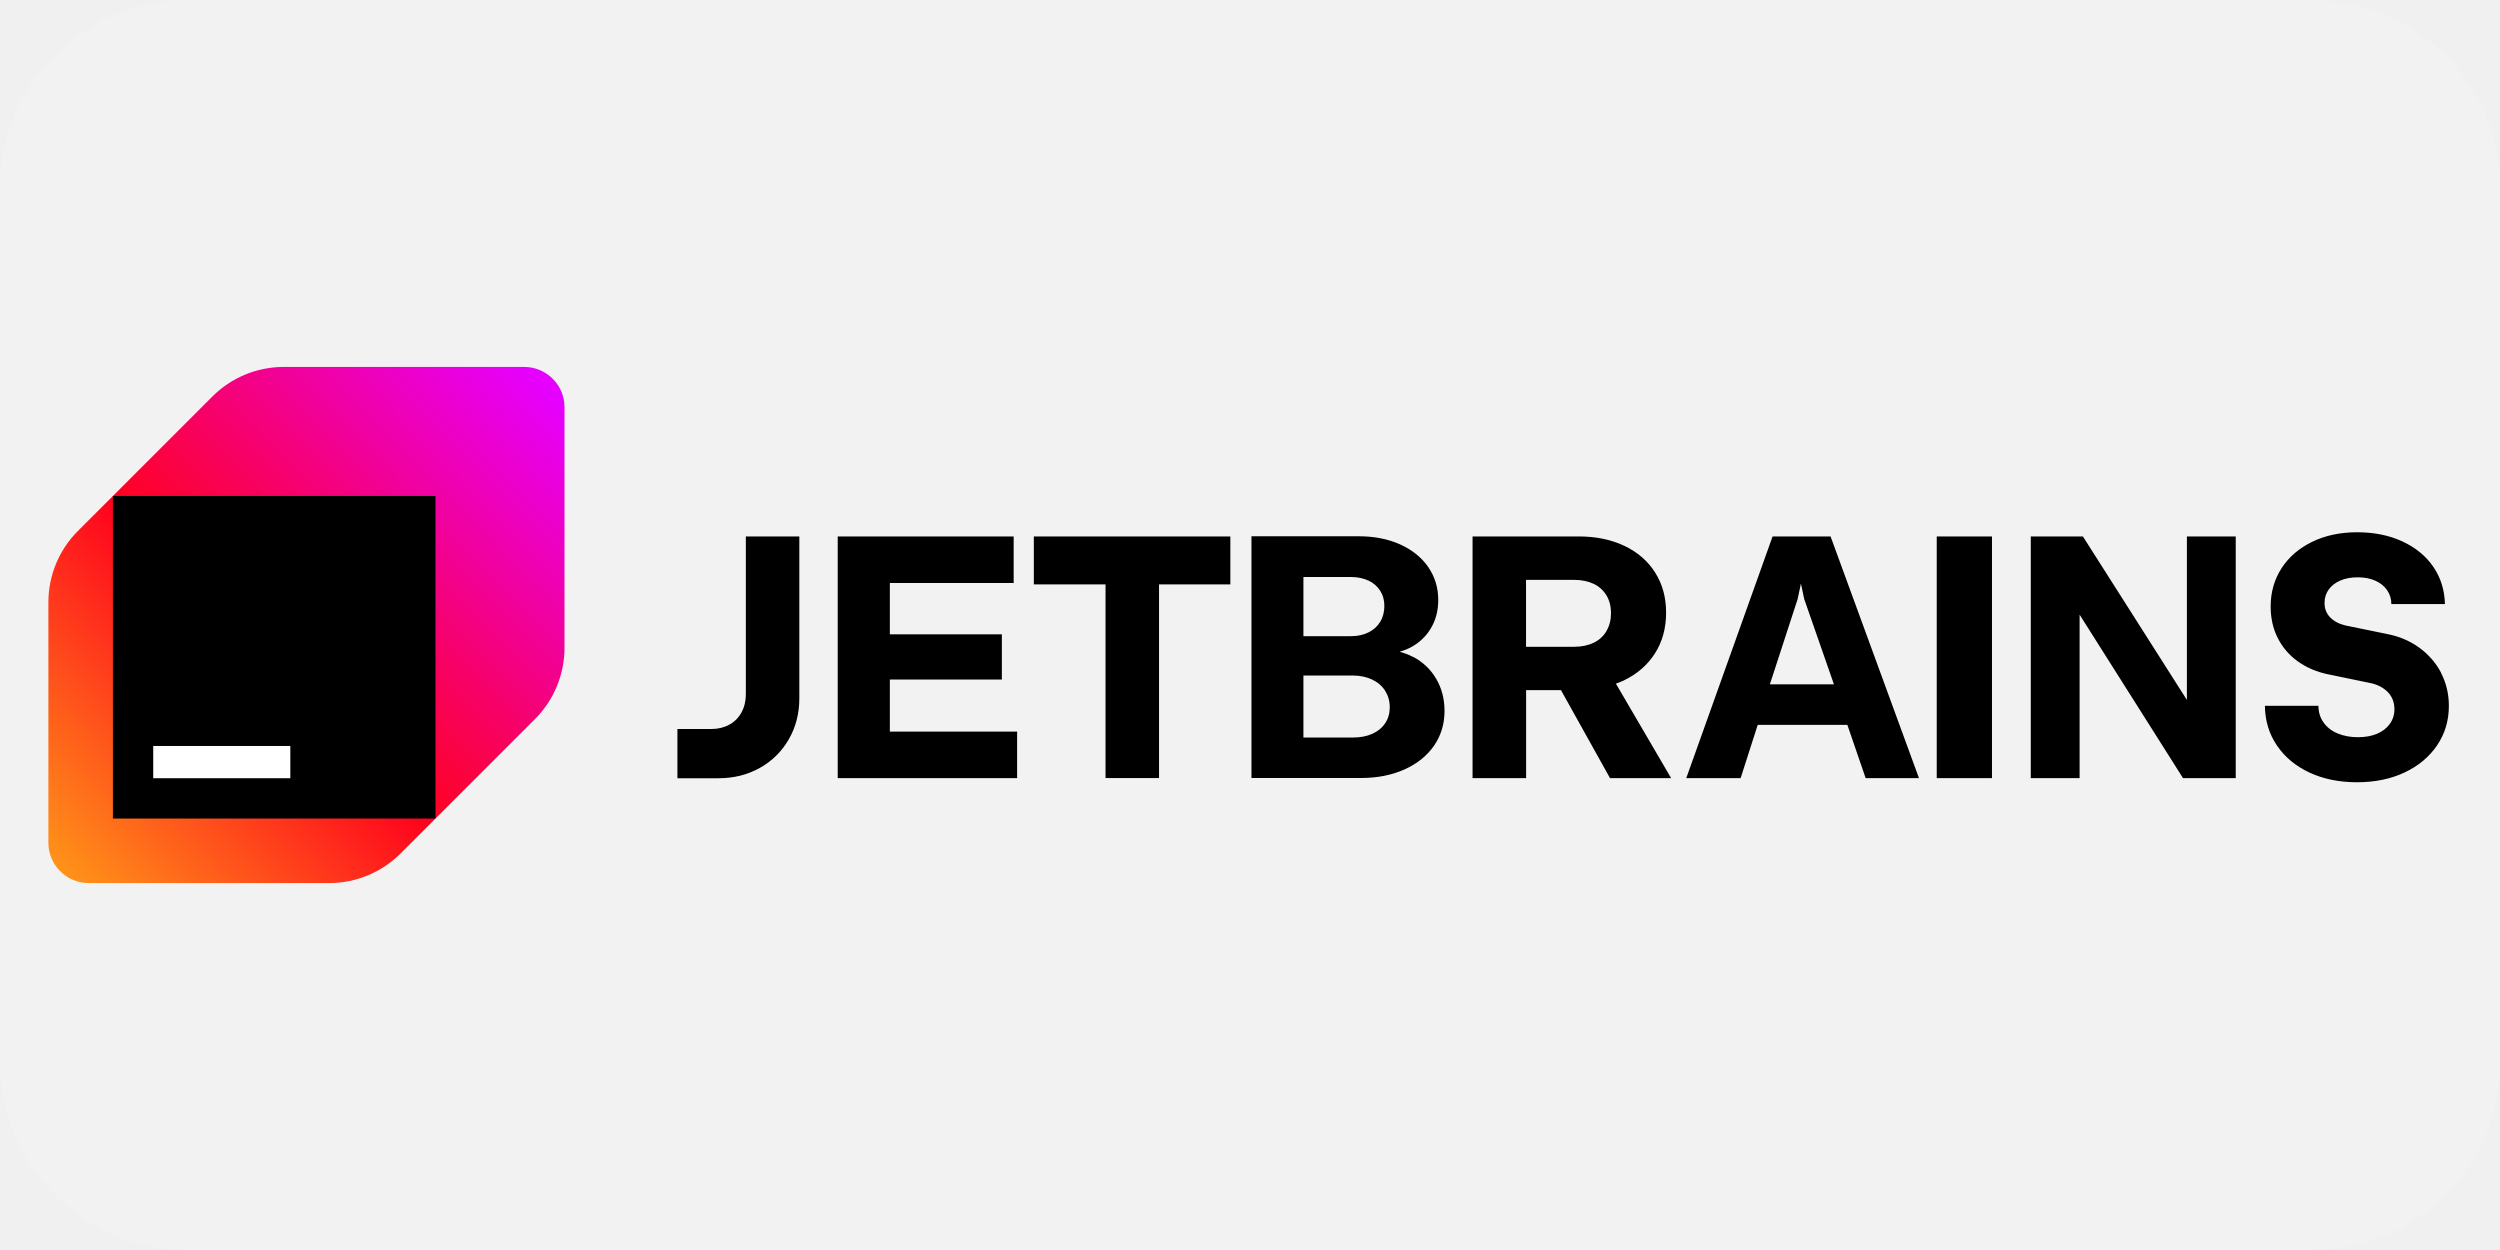
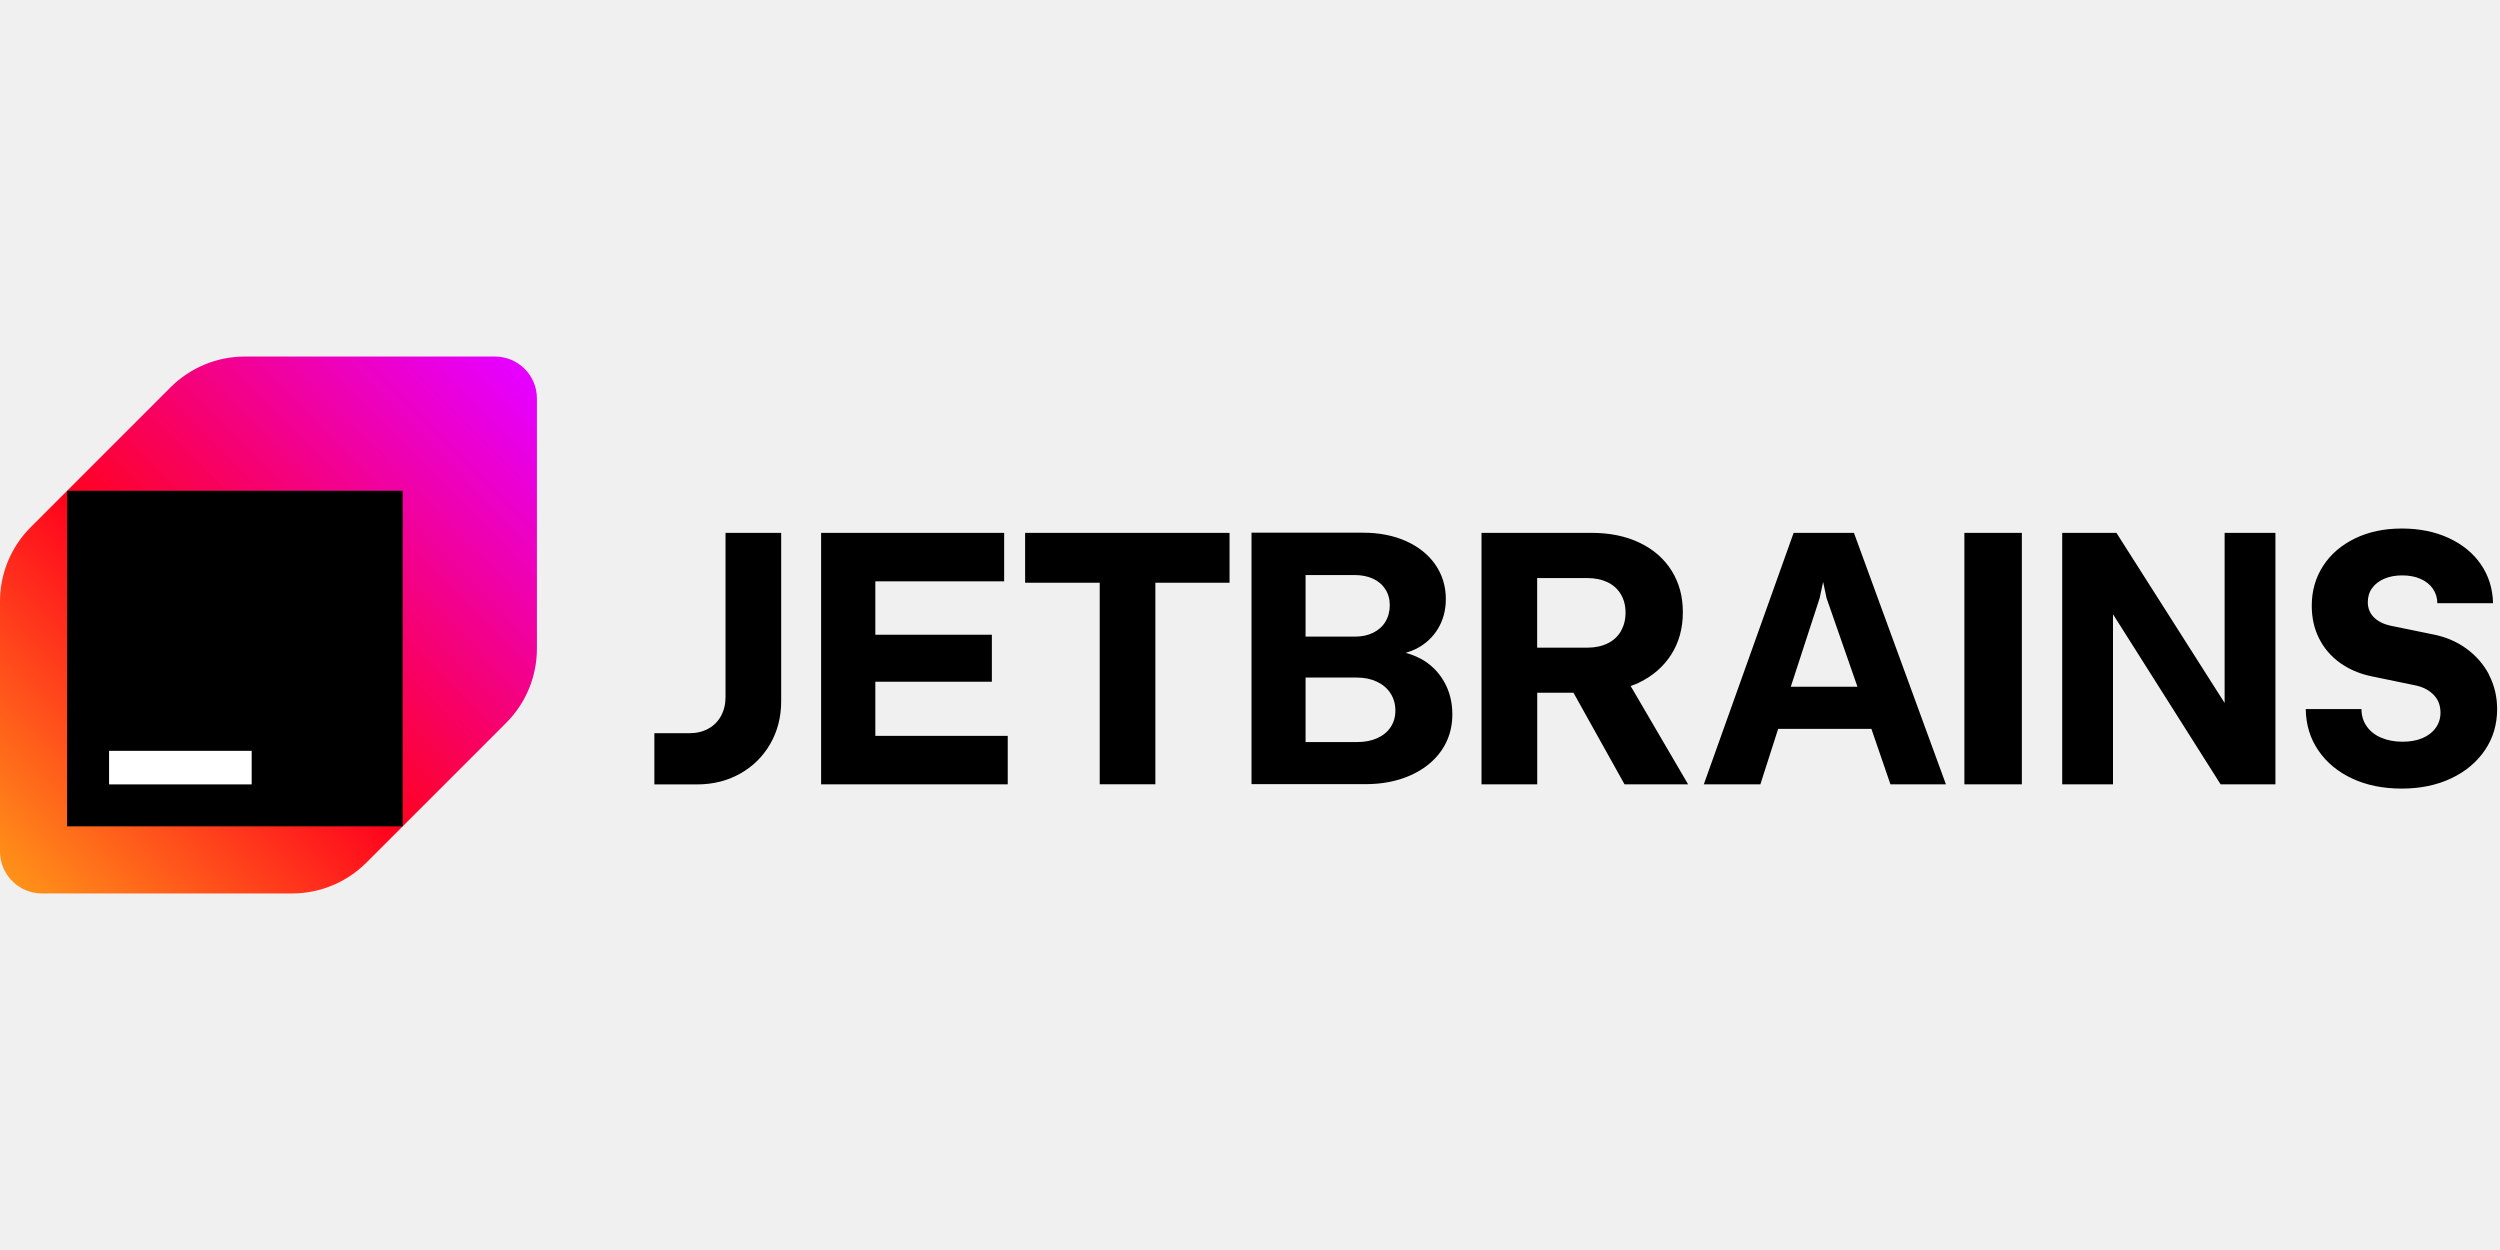
- <svg xmlns="http://www.w3.org/2000/svg" width="100%" height="100%" viewBox="0 0 310 155" xml:space="preserve" style="fill-rule:evenodd;clip-rule:evenodd;stroke-linejoin:round;stroke-miterlimit:2">
-   <path d="M310 23.25v108.5c0 12.832-10.418 23.25-23.25 23.25H23.25C10.418 155 0 144.582 0 131.75V23.25C0 10.418 10.418 0 23.25 0h263.5C299.582 0 310 10.418 310 23.25Z" style="fill:#f2f2f2" />
-   <path d="M86.484 40.586c0 .846-.179 1.593-.537 2.25a3.717 3.717 0 0 1-1.514 1.524c-.657.358-1.394.538-2.24.538H78v6.104h5.079c1.912 0 3.625-.428 5.148-1.285a9.355 9.355 0 0 0 3.585-3.545c.866-1.503 1.305-3.196 1.305-5.088V21.018h-6.633v19.568Zm17.856-1.823h13.891v-5.606H104.34v-6.363h15.355v-5.776H97.877v29.974h22.246v-5.776H104.34v-6.453Zm17.865-11.8h8.882v24.02h6.633v-24.02h8.842v-5.945h-24.367v5.955l.01-.01Zm47.022 9.002a7.83 7.83 0 0 0-1.673-.647 7.45 7.45 0 0 0 1.275-.488c1.096-.568 1.962-1.364 2.579-2.39.618-1.026.936-2.2.936-3.535 0-1.524-.418-2.888-1.244-4.093-.827-1.195-1.992-2.131-3.486-2.808-1.494-.667-3.206-1.006-5.118-1.006h-13.315v29.974h13.574c2.011 0 3.804-.348 5.387-1.055 1.573-.707 2.798-1.683 3.675-2.948.866-1.255 1.304-2.689 1.304-4.302 0-1.484-.338-2.808-1.026-3.983a7.058 7.058 0 0 0-2.858-2.729l-.01.01Zm-13.603-9.918h5.886c.816 0 1.533.15 2.161.438.6.266 1.109.702 1.464 1.255.348.537.527 1.175.527 1.902 0 .727-.179 1.414-.527 1.981-.349.568-.837.996-1.464 1.305-.628.309-1.345.458-2.161.458h-5.886v-7.35.011Zm10.138 18.134c-.378.567-.916 1.006-1.603 1.314-.697.309-1.484.458-2.39.458h-6.145v-7.687h6.145c.886 0 1.673.169 2.37.497.687.329 1.235.787 1.613 1.385.378.597.578 1.274.578 2.041 0 .767-.19 1.424-.568 1.992Zm29.596-5.308c1.663-.797 2.947-1.922 3.864-3.366.916-1.444 1.374-3.117 1.374-5.029s-.448-3.525-1.344-4.959c-.897-1.434-2.171-2.54-3.814-3.326-1.644-.787-3.546-1.175-5.717-1.175h-13.124v29.974h6.642V40.078h4.322l6.084 10.914h7.578l-6.851-11.72c.339-.12.677-.25.996-.399h-.01Zm-2.151-6.124a3.597 3.597 0 0 1-1.583 1.444c-.688.338-1.494.507-2.42.507h-5.975v-8.295h5.975c.926 0 1.732.17 2.42.498a3.636 3.636 0 0 1 1.583 1.434c.368.618.558 1.355.558 2.19 0 .837-.19 1.574-.558 2.202v.02Zm20.594-11.731-10.706 29.974h6.742l2.121-6.612h11.114l2.27 6.612h6.612L220.99 21.018h-7.189Zm-.339 18.343 3.445-10.576.409-1.922.408 1.922 3.685 10.576h-7.947Zm20.693 11.631h6.851V21.018h-6.851v29.974Zm31.02-9.7-12.896-20.274h-6.463v29.974h6.055V30.717l12.826 20.275h6.533V21.018h-6.055v20.275-.001Zm31.528-3.355c-.647-1.245-1.564-2.29-2.729-3.137-1.165-.846-2.509-1.404-4.023-1.693l-5.098-1.045c-.797-.19-1.434-.518-1.902-.996-.469-.478-.708-1.076-.708-1.783 0-.647.17-1.205.518-1.683.339-.478.827-.846 1.444-1.115.618-.269 1.335-.398 2.151-.398.817 0 1.554.139 2.181.418.627.279 1.115.667 1.464 1.175s.528 1.075.528 1.723h6.642c-.04-1.743-.528-3.287-1.444-4.621-.916-1.344-2.201-2.39-3.834-3.147-1.633-.757-3.505-1.135-5.597-1.135-2.091 0-3.943.388-5.566 1.175-1.623.787-2.898 1.872-3.804 3.266-.906 1.395-1.364 2.978-1.364 4.76 0 1.444.288 2.749.876 3.904a7.912 7.912 0 0 0 2.479 2.898c1.076.767 2.311 1.304 3.725 1.603l5.397 1.115c.886.21 1.584.598 2.101 1.156.518.557.767 1.244.767 2.08a3.033 3.033 0 0 1-.567 1.803c-.379.528-.907.936-1.584 1.225-.677.289-1.474.428-2.39.428-.916 0-1.782-.159-2.529-.478-.747-.318-1.325-.776-1.733-1.374-.418-.587-.617-1.275-.617-2.041h-6.642c.029 1.872.527 3.515 1.513 4.949.976 1.424 2.32 2.54 4.033 3.336 1.713.797 3.675 1.195 5.886 1.195 2.21 0 4.202-.408 5.915-1.225 1.723-.816 3.057-1.942 4.023-3.376.966-1.434 1.444-3.057 1.444-4.87 0-1.483-.329-2.847-.976-4.102l.02.01Z" style="fill-rule:nonzero" transform="translate(6 45.5)" />
-   <path d="M20.34 3.66 3.66 20.34A12.508 12.508 0 0 0 0 29.18V59c0 2.76 2.24 5 5 5h29.82c3.32 0 6.49-1.32 8.84-3.66l16.68-16.68c2.34-2.34 3.66-5.52 3.66-8.84V5c0-2.76-2.24-5-5-5H29.18c-3.32 0-6.49 1.32-8.84 3.66Z" style="fill:url(#a);fill-rule:nonzero" transform="translate(6 45.5)" />
-   <path d="M14 61.5h40v40H14z" />
-   <path style="fill:#fff" d="M13 47h17v4H13z" transform="translate(6 45.5)" />
+ <svg xmlns="http://www.w3.org/2000/svg" width="100%" height="100%" viewBox="0 0 360 180" version="1.1" xml:space="preserve" style="fill-rule:evenodd;clip-rule:evenodd;stroke-linejoin:round;stroke-miterlimit:2;">
+   <g transform="matrix(1.20805,0,0,1.20805,0,51.3423)">
+     <path d="M86.484,40.586C86.484,41.432 86.305,42.179 85.947,42.836C85.588,43.494 85.09,44.001 84.433,44.36C83.776,44.718 83.039,44.898 82.192,44.898L78,44.898L78,51.002L83.079,51.002C84.991,51.002 86.703,50.574 88.227,49.718C89.751,48.861 90.946,47.676 91.812,46.172C92.678,44.669 93.117,42.976 93.117,41.084L93.117,21.018L86.484,21.018L86.484,40.586ZM104.34,38.763L118.231,38.763L118.231,33.157L104.34,33.157L104.34,26.794L119.695,26.794L119.695,21.018L97.877,21.018L97.877,50.992L120.123,50.992L120.123,45.216L104.34,45.216L104.34,38.763ZM122.205,26.963L131.087,26.963L131.087,50.982L137.72,50.982L137.72,26.963L146.562,26.963L146.562,21.018L122.195,21.018L122.195,26.973L122.205,26.963ZM169.227,35.965C168.71,35.686 168.142,35.477 167.554,35.318C168.003,35.188 168.431,35.029 168.829,34.83C169.925,34.262 170.791,33.466 171.408,32.44C172.026,31.414 172.344,30.239 172.344,28.905C172.344,27.381 171.926,26.017 171.1,24.812C170.273,23.617 169.108,22.681 167.614,22.004C166.12,21.337 164.408,20.998 162.496,20.998L149.181,20.998L149.181,50.972L162.755,50.972C164.766,50.972 166.559,50.624 168.142,49.917C169.715,49.21 170.94,48.234 171.817,46.969C172.683,45.714 173.121,44.28 173.121,42.667C173.121,41.183 172.783,39.859 172.095,38.684C171.408,37.509 170.462,36.603 169.237,35.955L169.227,35.965ZM155.624,26.047L161.51,26.047C162.326,26.047 163.043,26.196 163.671,26.485C164.298,26.774 164.786,27.192 165.135,27.74C165.483,28.277 165.662,28.915 165.662,29.642C165.662,30.369 165.483,31.056 165.135,31.623C164.786,32.191 164.298,32.619 163.671,32.928C163.043,33.237 162.326,33.386 161.51,33.386L155.624,33.386L155.624,26.037L155.624,26.047ZM165.762,44.181C165.384,44.748 164.846,45.187 164.159,45.495C163.462,45.804 162.675,45.953 161.769,45.953L155.624,45.953L155.624,38.266L161.769,38.266C162.655,38.266 163.442,38.435 164.139,38.763C164.826,39.092 165.374,39.55 165.752,40.148C166.13,40.745 166.33,41.422 166.33,42.189C166.33,42.956 166.14,43.613 165.762,44.181ZM195.358,38.873C197.021,38.076 198.305,36.951 199.222,35.507C200.138,34.063 200.596,32.39 200.596,30.478C200.596,28.566 200.148,26.953 199.252,25.519C198.355,24.085 197.081,22.98 195.438,22.193C193.794,21.406 191.892,21.018 189.721,21.018L176.597,21.018L176.597,50.992L183.239,50.992L183.239,40.078L187.561,40.078L193.645,50.992L201.223,50.992L194.372,39.271C194.711,39.152 195.049,39.022 195.368,38.873L195.358,38.873ZM193.207,32.749C192.838,33.376 192.311,33.864 191.624,34.193C190.936,34.531 190.13,34.701 189.204,34.701L183.229,34.701L183.229,26.405L189.204,26.405C190.13,26.405 190.936,26.575 191.624,26.903C192.311,27.232 192.838,27.72 193.207,28.337C193.575,28.955 193.765,29.692 193.765,30.528C193.765,31.364 193.575,32.101 193.207,32.729L193.207,32.749ZM213.801,21.018L203.095,50.992L209.837,50.992L211.958,44.38L223.072,44.38L225.342,50.992L231.954,50.992L220.99,21.018L213.801,21.018ZM213.462,39.361L216.907,28.785L217.316,26.863L217.724,28.785L221.409,39.361L213.462,39.361ZM234.155,50.992L241.006,50.992L241.006,21.018L234.155,21.018L234.155,50.992ZM265.175,41.293L252.279,21.018L245.816,21.018L245.816,50.992L251.871,50.992L251.871,30.717L264.697,50.992L271.23,50.992L271.23,21.018L265.175,21.018L265.175,41.293ZM296.703,37.937C296.056,36.692 295.139,35.647 293.974,34.8C292.809,33.954 291.465,33.396 289.951,33.107L284.853,32.062C284.056,31.872 283.419,31.544 282.951,31.066C282.482,30.588 282.243,29.99 282.243,29.283C282.243,28.636 282.413,28.078 282.761,27.6C283.1,27.122 283.588,26.754 284.205,26.485C284.823,26.216 285.54,26.087 286.356,26.087C287.173,26.087 287.91,26.226 288.537,26.505C289.164,26.784 289.652,27.172 290.001,27.68C290.35,28.188 290.529,28.755 290.529,29.403L297.171,29.403C297.131,27.66 296.643,26.116 295.727,24.782C294.811,23.438 293.526,22.392 291.893,21.635C290.26,20.878 288.388,20.5 286.296,20.5C284.205,20.5 282.353,20.888 280.73,21.675C279.107,22.462 277.832,23.547 276.926,24.941C276.02,26.336 275.562,27.919 275.562,29.701C275.562,31.145 275.85,32.45 276.438,33.605C277.025,34.77 277.852,35.736 278.917,36.503C279.993,37.27 281.228,37.807 282.642,38.106L288.039,39.222C288.925,39.431 289.623,39.819 290.14,40.377C290.658,40.934 290.907,41.621 290.907,42.458C290.907,43.125 290.718,43.733 290.34,44.26C289.961,44.788 289.433,45.196 288.756,45.485C288.079,45.774 287.282,45.913 286.366,45.913C285.45,45.913 284.584,45.754 283.837,45.435C283.09,45.117 282.512,44.659 282.104,44.061C281.686,43.474 281.487,42.786 281.487,42.02L274.845,42.02C274.874,43.892 275.372,45.535 276.358,46.969C277.334,48.393 278.678,49.508 280.391,50.305C282.104,51.102 284.066,51.5 286.277,51.5C288.487,51.5 290.479,51.092 292.192,50.275C293.915,49.459 295.249,48.333 296.215,46.899C297.181,45.465 297.659,43.842 297.659,42.03C297.659,40.546 297.33,39.182 296.683,37.927L296.703,37.937Z" style="fill-rule:nonzero;" />
+   </g>
+   <g transform="matrix(1.20805,0,0,1.20805,0,51.3423)">
+     <path d="M20.34,3.66L3.66,20.34C1.32,22.68 0,25.86 0,29.18L0,59C0,61.76 2.24,64 5,64L34.82,64C38.14,64 41.31,62.68 43.66,60.34L60.34,43.66C62.68,41.32 64,38.14 64,34.82L64,5C64,2.24 61.76,0 59,0L29.18,0C25.86,0 22.69,1.32 20.34,3.66Z" style="fill:url(#_Linear1);fill-rule:nonzero;" />
+   </g>
+   <g transform="matrix(1.20805,0,0,1.20805,0,51.3423)">
+     <rect x="8" y="16" width="40" height="40" style="fill-rule:nonzero;" />
+   </g>
+   <g transform="matrix(1.20805,0,0,1.20805,0,51.3423)">
+     <rect x="13" y="47" width="17" height="4" style="fill:white;fill-rule:nonzero;" />
+   </g>
  <defs>
-     <linearGradient id="a" x1="0" y1="0" x2="1" y2="0" gradientUnits="userSpaceOnUse" gradientTransform="rotate(-44.6 76.892 30.324) scale(86.75)">
-       <stop offset="0" style="stop-color:#ff9419;stop-opacity:1" />
-       <stop offset=".43" style="stop-color:#ff021d;stop-opacity:1" />
-       <stop offset=".99" style="stop-color:#e600ff;stop-opacity:1" />
-       <stop offset="1" style="stop-color:#e600ff;stop-opacity:1" />
+     <linearGradient id="_Linear1" x1="0" y1="0" x2="1" y2="0" gradientUnits="userSpaceOnUse" gradientTransform="matrix(61.77,-60.91,60.91,61.77,0.850001,62.72)">
+       <stop offset="0" style="stop-color:rgb(255,148,25);stop-opacity:1" />
+       <stop offset="0.43" style="stop-color:rgb(255,2,29);stop-opacity:1" />
+       <stop offset="0.99" style="stop-color:rgb(230,0,255);stop-opacity:1" />
+       <stop offset="1" style="stop-color:rgb(230,0,255);stop-opacity:1" />
    </linearGradient>
  </defs>
</svg>
